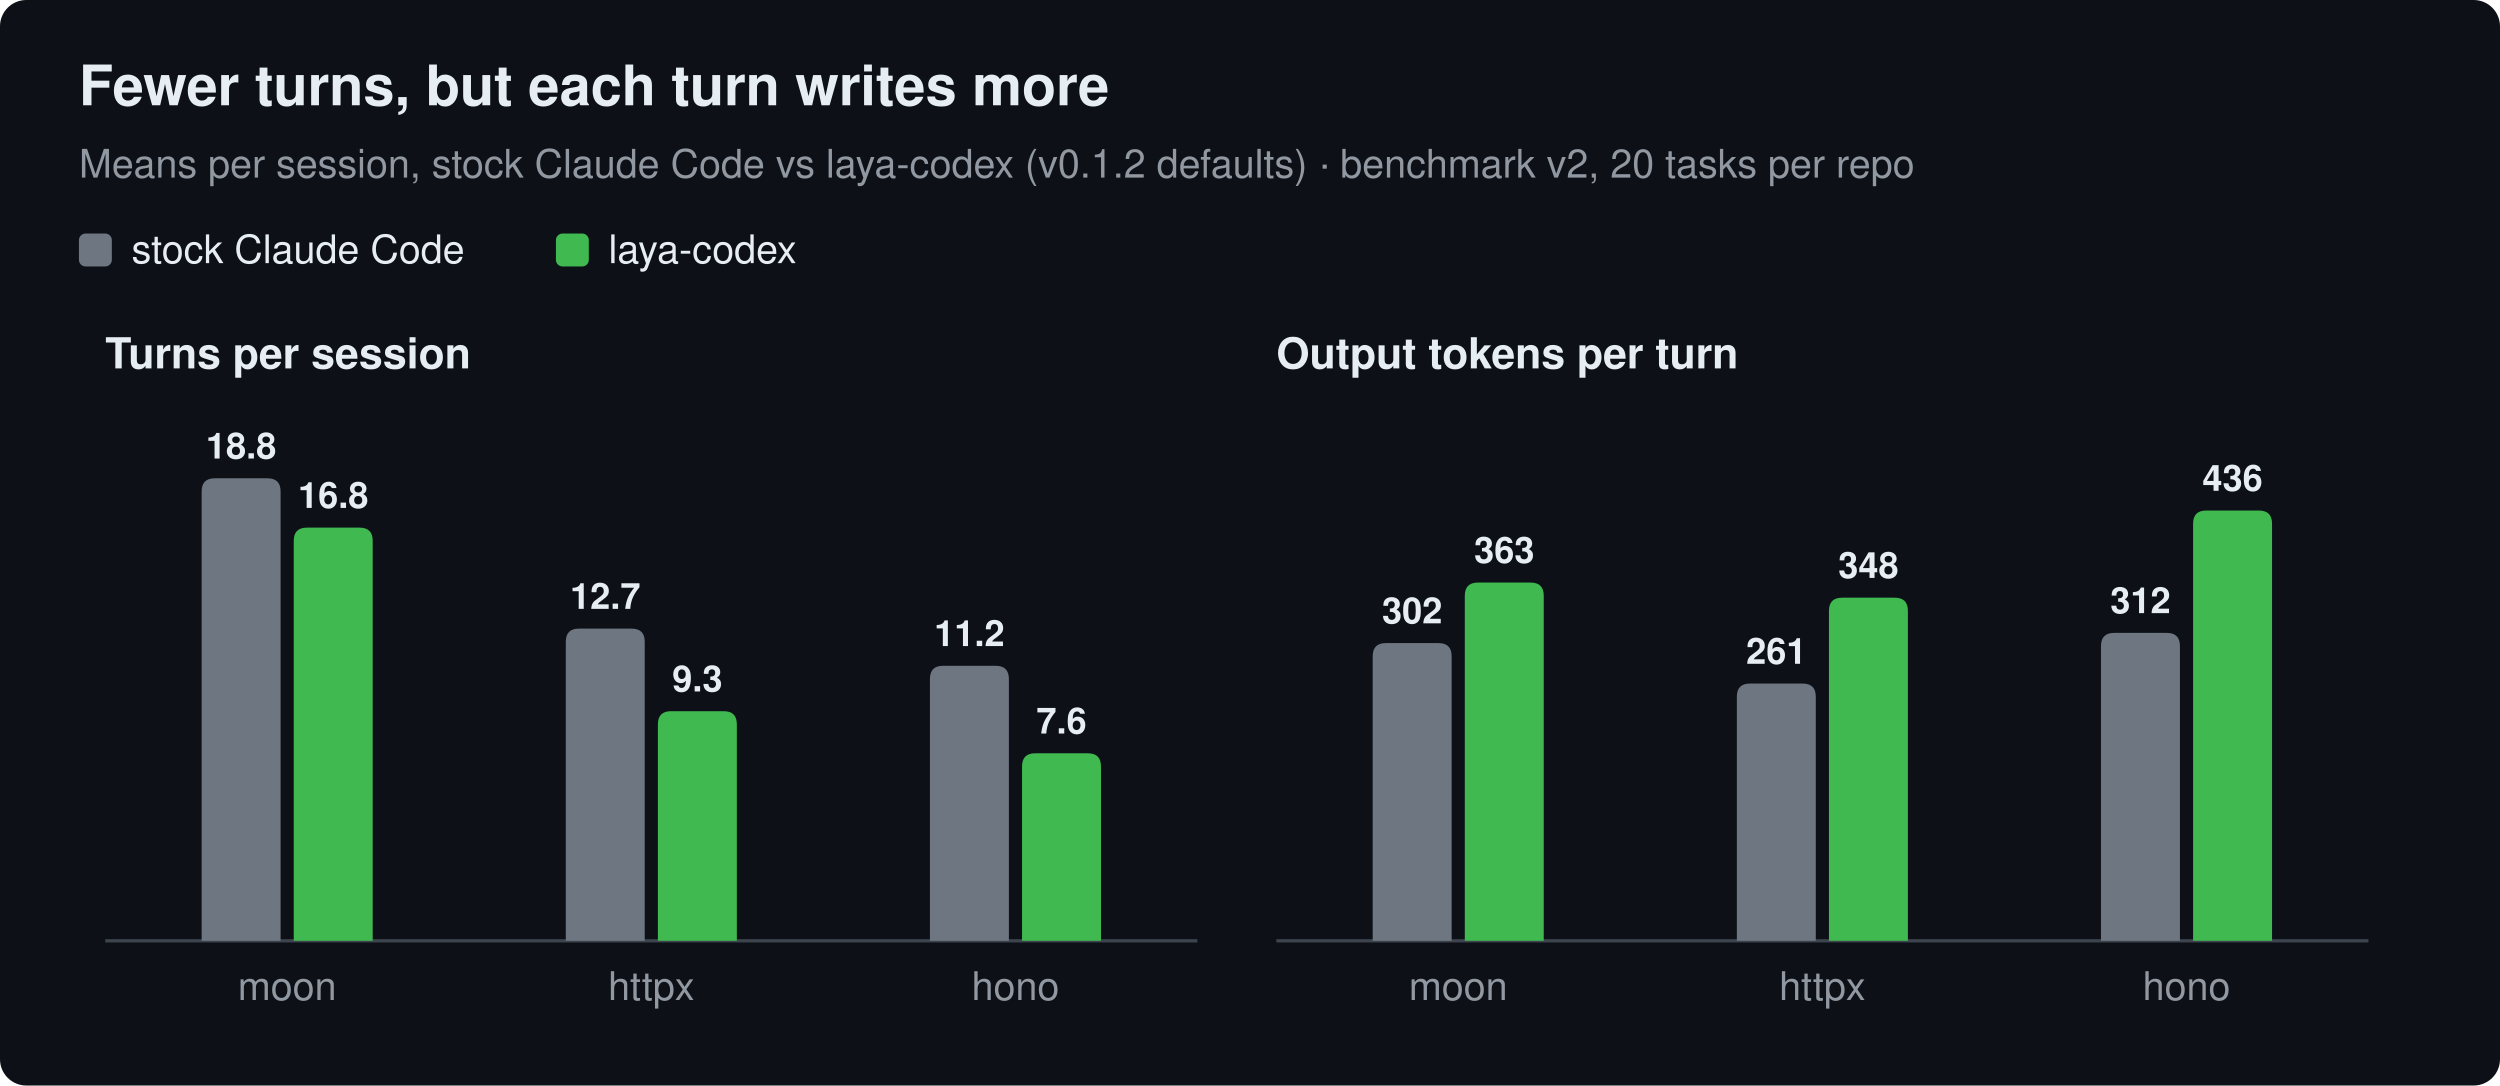
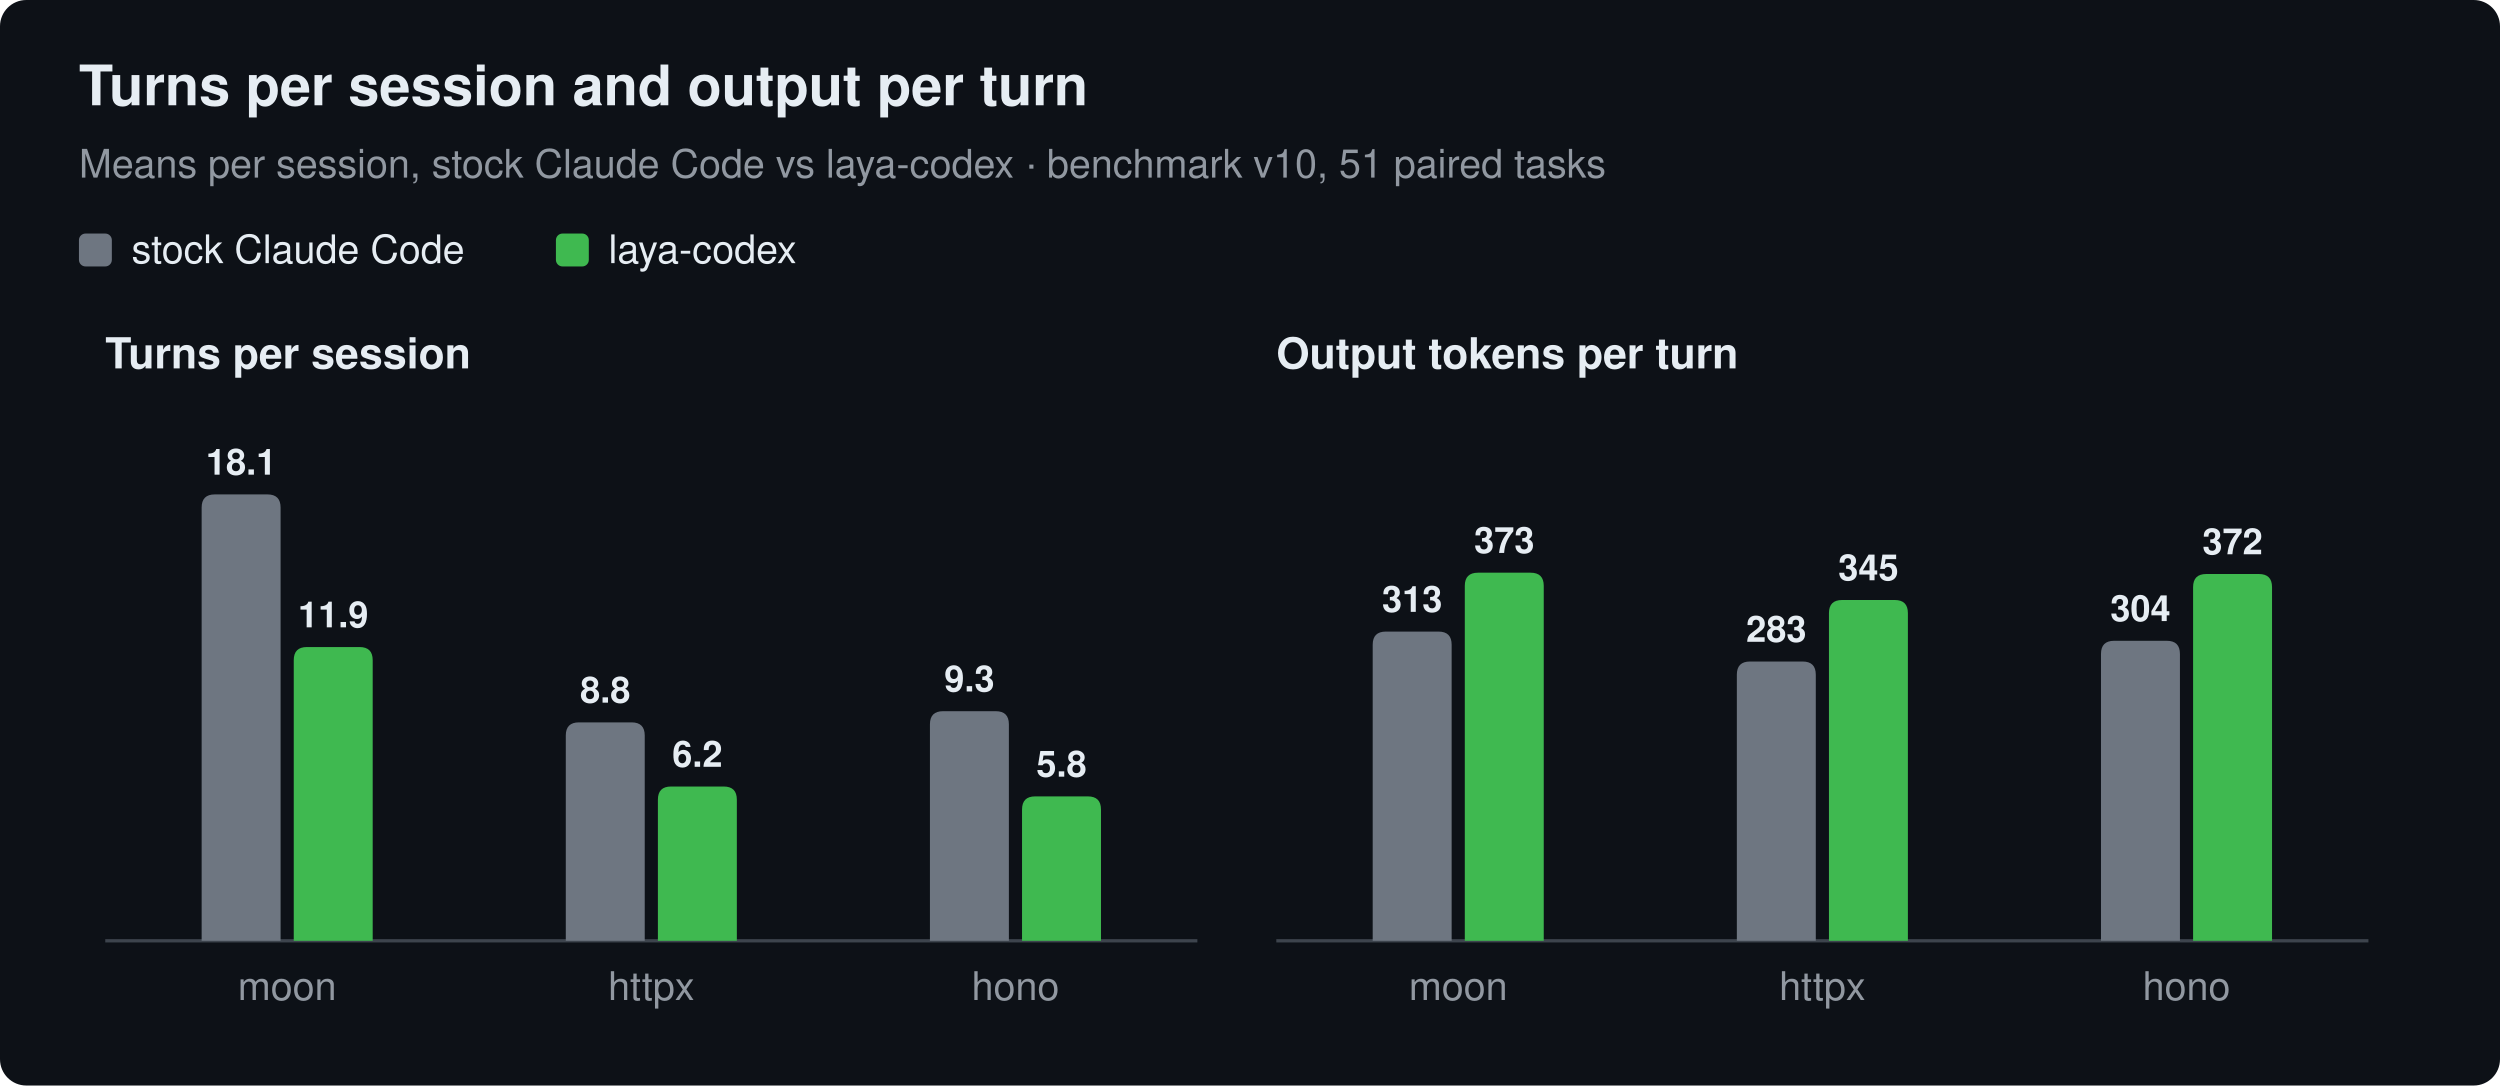
<svg xmlns="http://www.w3.org/2000/svg" width="760" height="330" viewBox="0 0 760 330" role="img" aria-label="Turns per session and output tokens per turn, stock vs laya-codex">
  <rect width="760" height="330" rx="8" fill="#0d1117" />
-   <text x="24.0" y="32.0" font-family="-apple-system,BlinkMacSystemFont,'Segoe UI',Helvetica,Arial,sans-serif" font-size="17" fill="#e6edf3" text-anchor="start" font-weight="600">Fewer turns, but each turn writes more</text>
-   <text x="24.0" y="54.0" font-family="-apple-system,BlinkMacSystemFont,'Segoe UI',Helvetica,Arial,sans-serif" font-size="12" fill="#9198a1" text-anchor="start" font-weight="normal">Means per session, stock Claude Code vs laya-codex (v0.1.2 defaults) · benchmark v2, 20 tasks per repo</text>
+   <text x="24.0" y="32.0" font-family="-apple-system,BlinkMacSystemFont,'Segoe UI',Helvetica,Arial,sans-serif" font-size="17" fill="#e6edf3" text-anchor="start" font-weight="600">Turns per session and output per turn</text>
+   <text x="24.0" y="54.0" font-family="-apple-system,BlinkMacSystemFont,'Segoe UI',Helvetica,Arial,sans-serif" font-size="12" fill="#9198a1" text-anchor="start" font-weight="normal">Means per session, stock Claude Code vs laya-codex · benchmark v10, 51 paired tasks</text>
  <rect x="24" y="71" width="10" height="10" rx="2" fill="#6e7681" />
  <text x="40.0" y="80.0" font-family="-apple-system,BlinkMacSystemFont,'Segoe UI',Helvetica,Arial,sans-serif" font-size="12" fill="#e6edf3" text-anchor="start" font-weight="normal">stock Claude Code</text>
  <rect x="169" y="71" width="10" height="10" rx="2" fill="#3fb950" />
  <text x="185.0" y="80.0" font-family="-apple-system,BlinkMacSystemFont,'Segoe UI',Helvetica,Arial,sans-serif" font-size="12" fill="#e6edf3" text-anchor="start" font-weight="normal">laya-codex</text>
  <text x="32.0" y="112.0" font-family="-apple-system,BlinkMacSystemFont,'Segoe UI',Helvetica,Arial,sans-serif" font-size="13" fill="#e6edf3" text-anchor="start" font-weight="600">Turns per session</text>
  <line x1="32.0" y1="286" x2="364.0" y2="286" stroke="#3d444d" stroke-width="1" />
-   <path d="M61.3,286 v-136.6 q0,-4 4,-4 h16 q4,0 4,4 v136.6 z" fill="#6e7681" />
-   <text x="73.3" y="139.4" font-family="-apple-system,BlinkMacSystemFont,'Segoe UI',Helvetica,Arial,sans-serif" font-size="11" fill="#e6edf3" text-anchor="middle" font-weight="600">18.8</text>
-   <path d="M89.3,286 v-121.6 q0,-4 4,-4 h16 q4,0 4,4 v121.6 z" fill="#3fb950" />
-   <text x="101.3" y="154.4" font-family="-apple-system,BlinkMacSystemFont,'Segoe UI',Helvetica,Arial,sans-serif" font-size="11" fill="#e6edf3" text-anchor="middle" font-weight="600">16.8</text>
+   <path d="M61.3,286 v-131.7 q0,-4 4,-4 h16 q4,0 4,4 v131.7 z" fill="#6e7681" />
+   <text x="73.3" y="144.3" font-family="-apple-system,BlinkMacSystemFont,'Segoe UI',Helvetica,Arial,sans-serif" font-size="11" fill="#e6edf3" text-anchor="middle" font-weight="600">18.1</text>
+   <path d="M89.3,286 v-85.3 q0,-4 4,-4 h16 q4,0 4,4 v85.3 z" fill="#3fb950" />
+   <text x="101.3" y="190.7" font-family="-apple-system,BlinkMacSystemFont,'Segoe UI',Helvetica,Arial,sans-serif" font-size="11" fill="#e6edf3" text-anchor="middle" font-weight="600">11.9</text>
  <text x="87.3" y="304.0" font-family="-apple-system,BlinkMacSystemFont,'Segoe UI',Helvetica,Arial,sans-serif" font-size="12" fill="#9198a1" text-anchor="middle" font-weight="normal">moon</text>
-   <path d="M172.0,286 v-90.9 q0,-4 4,-4 h16 q4,0 4,4 v90.9 z" fill="#6e7681" />
-   <text x="184.0" y="185.1" font-family="-apple-system,BlinkMacSystemFont,'Segoe UI',Helvetica,Arial,sans-serif" font-size="11" fill="#e6edf3" text-anchor="middle" font-weight="600">12.7</text>
-   <path d="M200.0,286 v-65.8 q0,-4 4,-4 h16 q4,0 4,4 v65.8 z" fill="#3fb950" />
-   <text x="212.0" y="210.2" font-family="-apple-system,BlinkMacSystemFont,'Segoe UI',Helvetica,Arial,sans-serif" font-size="11" fill="#e6edf3" text-anchor="middle" font-weight="600">9.3</text>
+   <path d="M172.0,286 v-62.4 q0,-4 4,-4 h16 q4,0 4,4 v62.4 z" fill="#6e7681" />
+   <text x="184.0" y="213.6" font-family="-apple-system,BlinkMacSystemFont,'Segoe UI',Helvetica,Arial,sans-serif" font-size="11" fill="#e6edf3" text-anchor="middle" font-weight="600">8.8</text>
+   <path d="M200.0,286 v-42.9 q0,-4 4,-4 h16 q4,0 4,4 v42.9 z" fill="#3fb950" />
+   <text x="212.0" y="233.1" font-family="-apple-system,BlinkMacSystemFont,'Segoe UI',Helvetica,Arial,sans-serif" font-size="11" fill="#e6edf3" text-anchor="middle" font-weight="600">6.2</text>
  <text x="198.0" y="304.0" font-family="-apple-system,BlinkMacSystemFont,'Segoe UI',Helvetica,Arial,sans-serif" font-size="12" fill="#9198a1" text-anchor="middle" font-weight="normal">httpx</text>
-   <path d="M282.7,286 v-79.6 q0,-4 4,-4 h16 q4,0 4,4 v79.6 z" fill="#6e7681" />
-   <text x="294.7" y="196.4" font-family="-apple-system,BlinkMacSystemFont,'Segoe UI',Helvetica,Arial,sans-serif" font-size="11" fill="#e6edf3" text-anchor="middle" font-weight="600">11.2</text>
-   <path d="M310.7,286 v-53.0 q0,-4 4,-4 h16 q4,0 4,4 v53.0 z" fill="#3fb950" />
-   <text x="322.7" y="223.0" font-family="-apple-system,BlinkMacSystemFont,'Segoe UI',Helvetica,Arial,sans-serif" font-size="11" fill="#e6edf3" text-anchor="middle" font-weight="600">7.6</text>
+   <path d="M282.7,286 v-65.8 q0,-4 4,-4 h16 q4,0 4,4 v65.8 z" fill="#6e7681" />
+   <text x="294.7" y="210.2" font-family="-apple-system,BlinkMacSystemFont,'Segoe UI',Helvetica,Arial,sans-serif" font-size="11" fill="#e6edf3" text-anchor="middle" font-weight="600">9.3</text>
+   <path d="M310.7,286 v-39.9 q0,-4 4,-4 h16 q4,0 4,4 v39.9 z" fill="#3fb950" />
+   <text x="322.7" y="236.1" font-family="-apple-system,BlinkMacSystemFont,'Segoe UI',Helvetica,Arial,sans-serif" font-size="11" fill="#e6edf3" text-anchor="middle" font-weight="600">5.8</text>
  <text x="308.7" y="304.0" font-family="-apple-system,BlinkMacSystemFont,'Segoe UI',Helvetica,Arial,sans-serif" font-size="12" fill="#9198a1" text-anchor="middle" font-weight="normal">hono</text>
  <text x="388.0" y="112.0" font-family="-apple-system,BlinkMacSystemFont,'Segoe UI',Helvetica,Arial,sans-serif" font-size="13" fill="#e6edf3" text-anchor="start" font-weight="600">Output tokens per turn</text>
  <line x1="388.0" y1="286" x2="720.0" y2="286" stroke="#3d444d" stroke-width="1" />
-   <path d="M417.3,286 v-86.5 q0,-4 4,-4 h16 q4,0 4,4 v86.5 z" fill="#6e7681" />
-   <text x="429.3" y="189.5" font-family="-apple-system,BlinkMacSystemFont,'Segoe UI',Helvetica,Arial,sans-serif" font-size="11" fill="#e6edf3" text-anchor="middle" font-weight="600">302</text>
-   <path d="M445.3,286 v-104.9 q0,-4 4,-4 h16 q4,0 4,4 v104.9 z" fill="#3fb950" />
-   <text x="457.3" y="171.1" font-family="-apple-system,BlinkMacSystemFont,'Segoe UI',Helvetica,Arial,sans-serif" font-size="11" fill="#e6edf3" text-anchor="middle" font-weight="600">363</text>
+   <path d="M417.3,286 v-90.0 q0,-4 4,-4 h16 q4,0 4,4 v90.0 z" fill="#6e7681" />
+   <text x="429.3" y="186.0" font-family="-apple-system,BlinkMacSystemFont,'Segoe UI',Helvetica,Arial,sans-serif" font-size="11" fill="#e6edf3" text-anchor="middle" font-weight="600">313</text>
+   <path d="M445.3,286 v-107.9 q0,-4 4,-4 h16 q4,0 4,4 v107.9 z" fill="#3fb950" />
+   <text x="457.3" y="168.1" font-family="-apple-system,BlinkMacSystemFont,'Segoe UI',Helvetica,Arial,sans-serif" font-size="11" fill="#e6edf3" text-anchor="middle" font-weight="600">373</text>
  <text x="443.3" y="304.0" font-family="-apple-system,BlinkMacSystemFont,'Segoe UI',Helvetica,Arial,sans-serif" font-size="12" fill="#9198a1" text-anchor="middle" font-weight="normal">moon</text>
-   <path d="M528.0,286 v-74.2 q0,-4 4,-4 h16 q4,0 4,4 v74.2 z" fill="#6e7681" />
-   <text x="540.0" y="201.8" font-family="-apple-system,BlinkMacSystemFont,'Segoe UI',Helvetica,Arial,sans-serif" font-size="11" fill="#e6edf3" text-anchor="middle" font-weight="600">261</text>
-   <path d="M556.0,286 v-100.3 q0,-4 4,-4 h16 q4,0 4,4 v100.3 z" fill="#3fb950" />
-   <text x="568.0" y="175.7" font-family="-apple-system,BlinkMacSystemFont,'Segoe UI',Helvetica,Arial,sans-serif" font-size="11" fill="#e6edf3" text-anchor="middle" font-weight="600">348</text>
+   <path d="M528.0,286 v-80.9 q0,-4 4,-4 h16 q4,0 4,4 v80.9 z" fill="#6e7681" />
+   <text x="540.0" y="195.1" font-family="-apple-system,BlinkMacSystemFont,'Segoe UI',Helvetica,Arial,sans-serif" font-size="11" fill="#e6edf3" text-anchor="middle" font-weight="600">283</text>
+   <path d="M556.0,286 v-99.6 q0,-4 4,-4 h16 q4,0 4,4 v99.6 z" fill="#3fb950" />
+   <text x="568.0" y="176.4" font-family="-apple-system,BlinkMacSystemFont,'Segoe UI',Helvetica,Arial,sans-serif" font-size="11" fill="#e6edf3" text-anchor="middle" font-weight="600">345</text>
  <text x="554.0" y="304.0" font-family="-apple-system,BlinkMacSystemFont,'Segoe UI',Helvetica,Arial,sans-serif" font-size="12" fill="#9198a1" text-anchor="middle" font-weight="normal">httpx</text>
-   <path d="M638.7,286 v-89.6 q0,-4 4,-4 h16 q4,0 4,4 v89.6 z" fill="#6e7681" />
-   <text x="650.7" y="186.4" font-family="-apple-system,BlinkMacSystemFont,'Segoe UI',Helvetica,Arial,sans-serif" font-size="11" fill="#e6edf3" text-anchor="middle" font-weight="600">312</text>
-   <path d="M666.7,286 v-126.8 q0,-4 4,-4 h16 q4,0 4,4 v126.8 z" fill="#3fb950" />
-   <text x="678.7" y="149.2" font-family="-apple-system,BlinkMacSystemFont,'Segoe UI',Helvetica,Arial,sans-serif" font-size="11" fill="#e6edf3" text-anchor="middle" font-weight="600">436</text>
+   <path d="M638.7,286 v-87.2 q0,-4 4,-4 h16 q4,0 4,4 v87.2 z" fill="#6e7681" />
+   <text x="650.7" y="188.8" font-family="-apple-system,BlinkMacSystemFont,'Segoe UI',Helvetica,Arial,sans-serif" font-size="11" fill="#e6edf3" text-anchor="middle" font-weight="600">304</text>
+   <path d="M666.7,286 v-107.5 q0,-4 4,-4 h16 q4,0 4,4 v107.5 z" fill="#3fb950" />
+   <text x="678.7" y="168.5" font-family="-apple-system,BlinkMacSystemFont,'Segoe UI',Helvetica,Arial,sans-serif" font-size="11" fill="#e6edf3" text-anchor="middle" font-weight="600">372</text>
  <text x="664.7" y="304.0" font-family="-apple-system,BlinkMacSystemFont,'Segoe UI',Helvetica,Arial,sans-serif" font-size="12" fill="#9198a1" text-anchor="middle" font-weight="normal">hono</text>
</svg>
